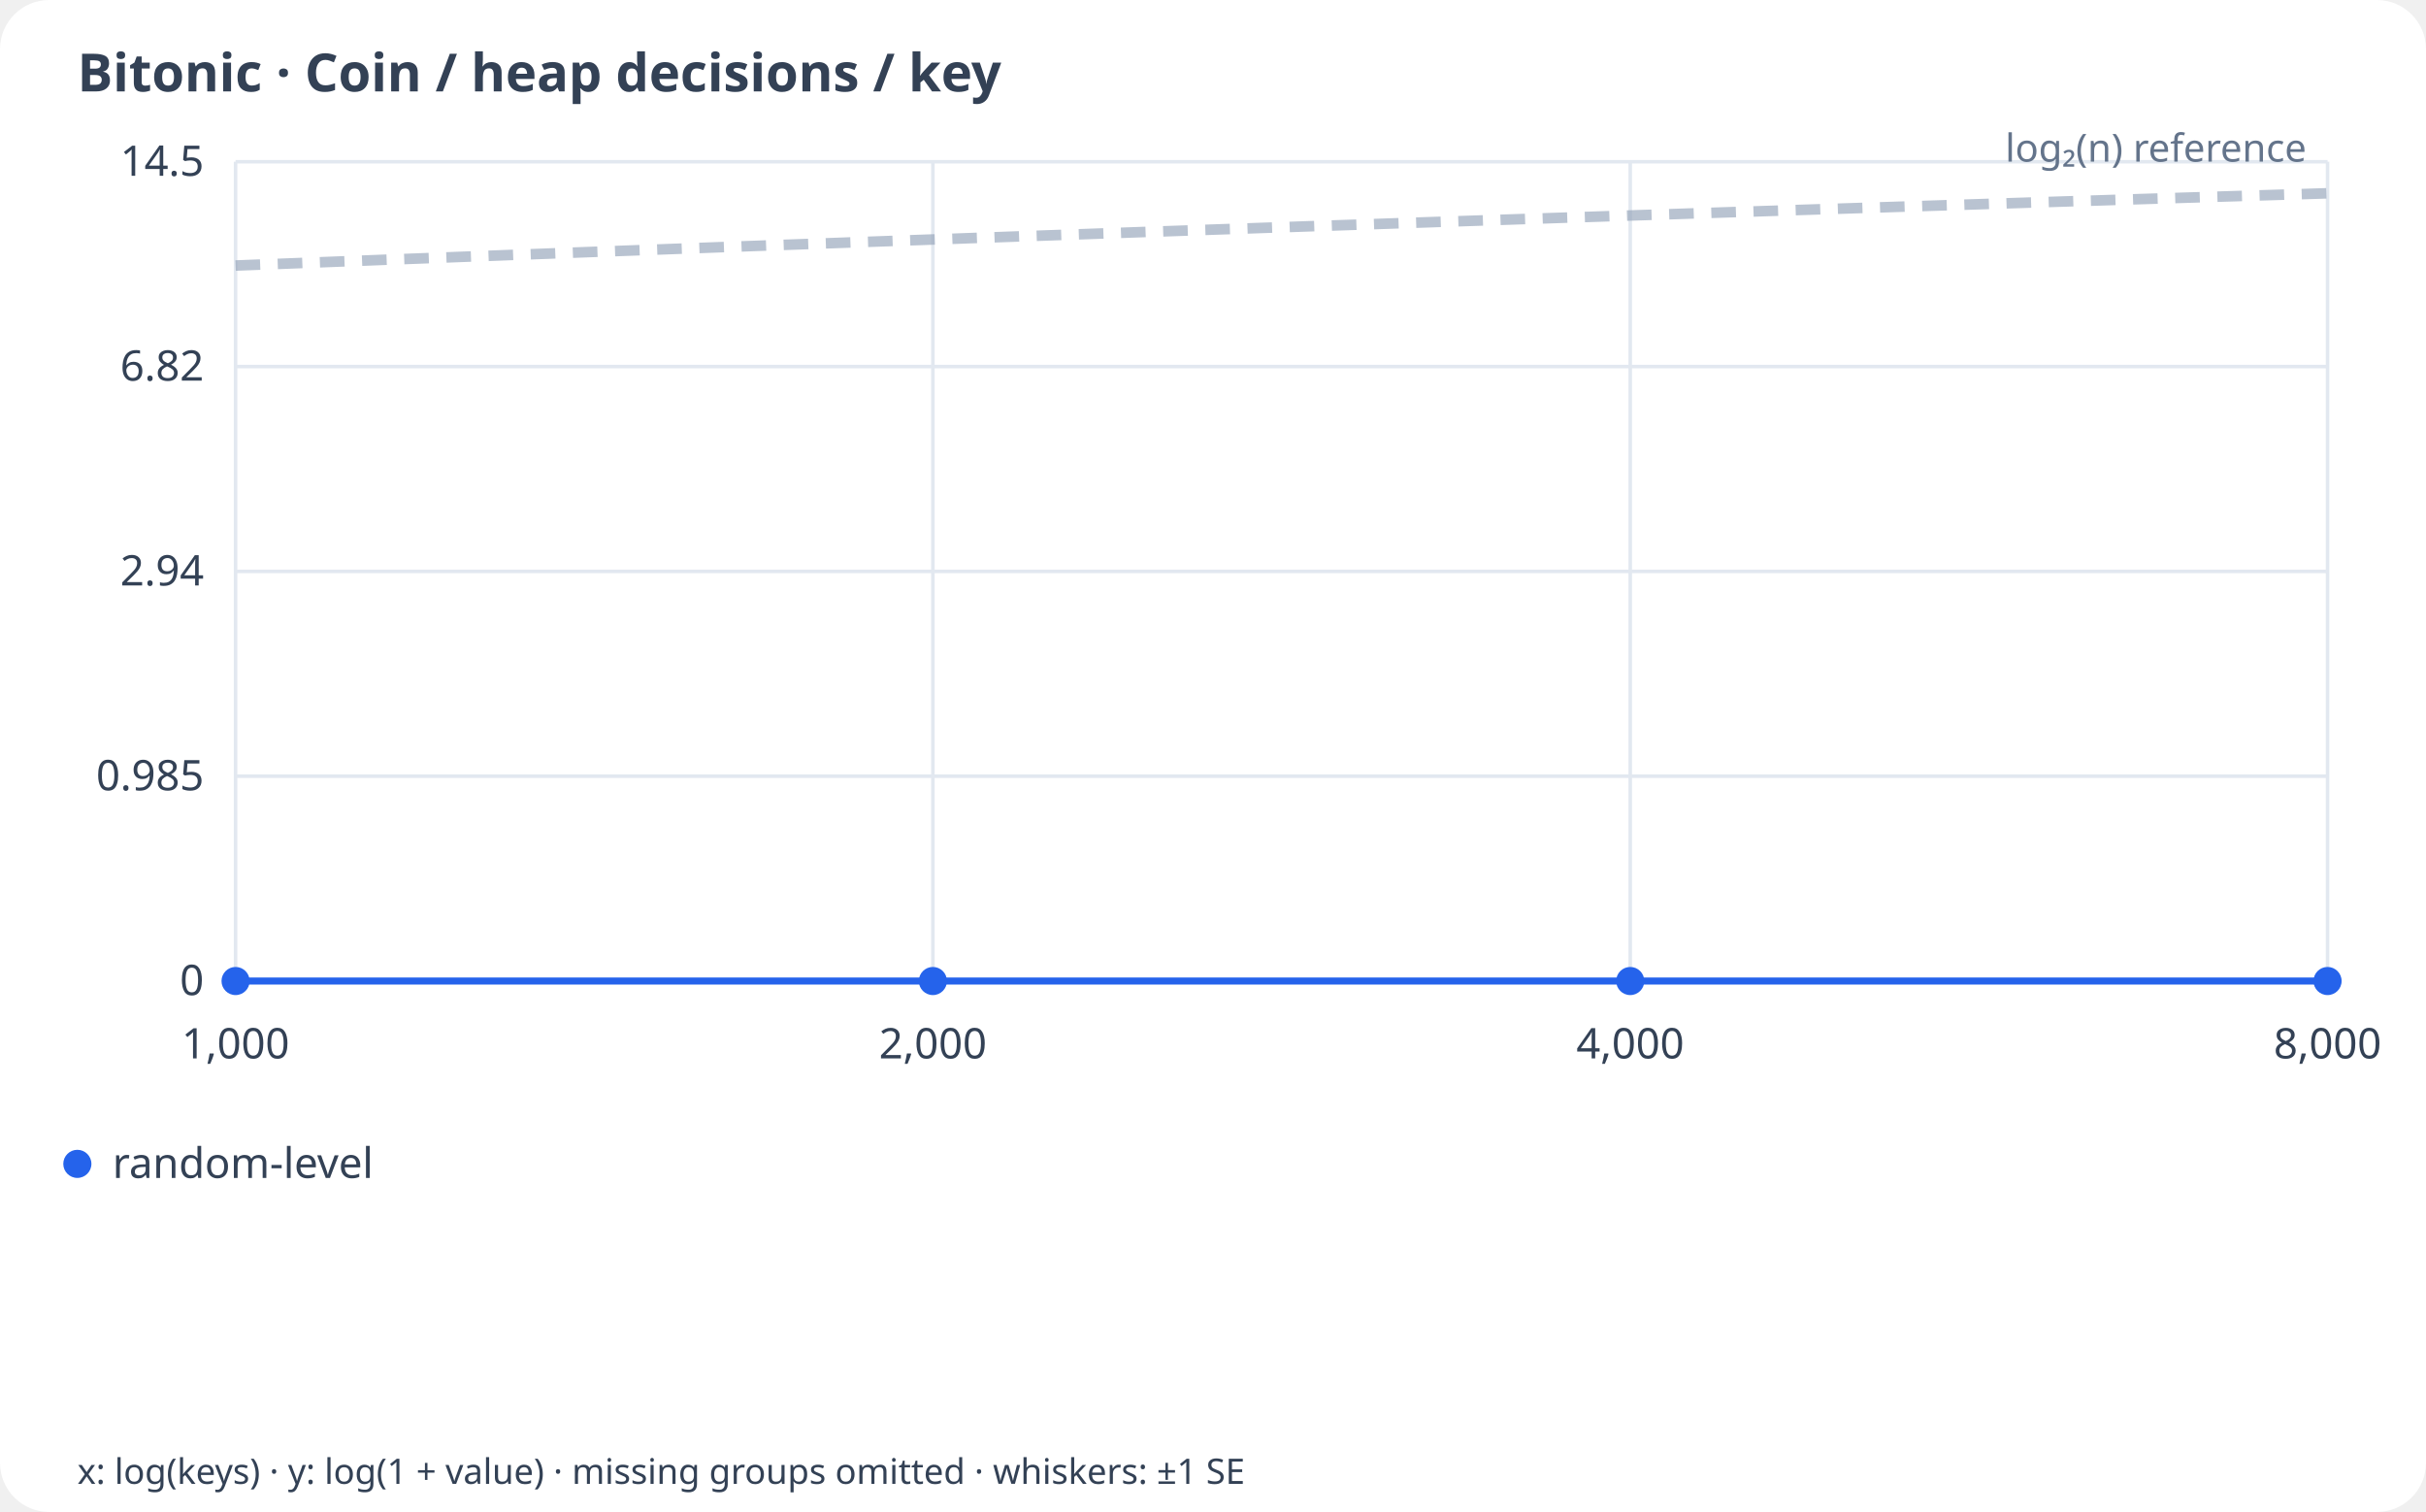
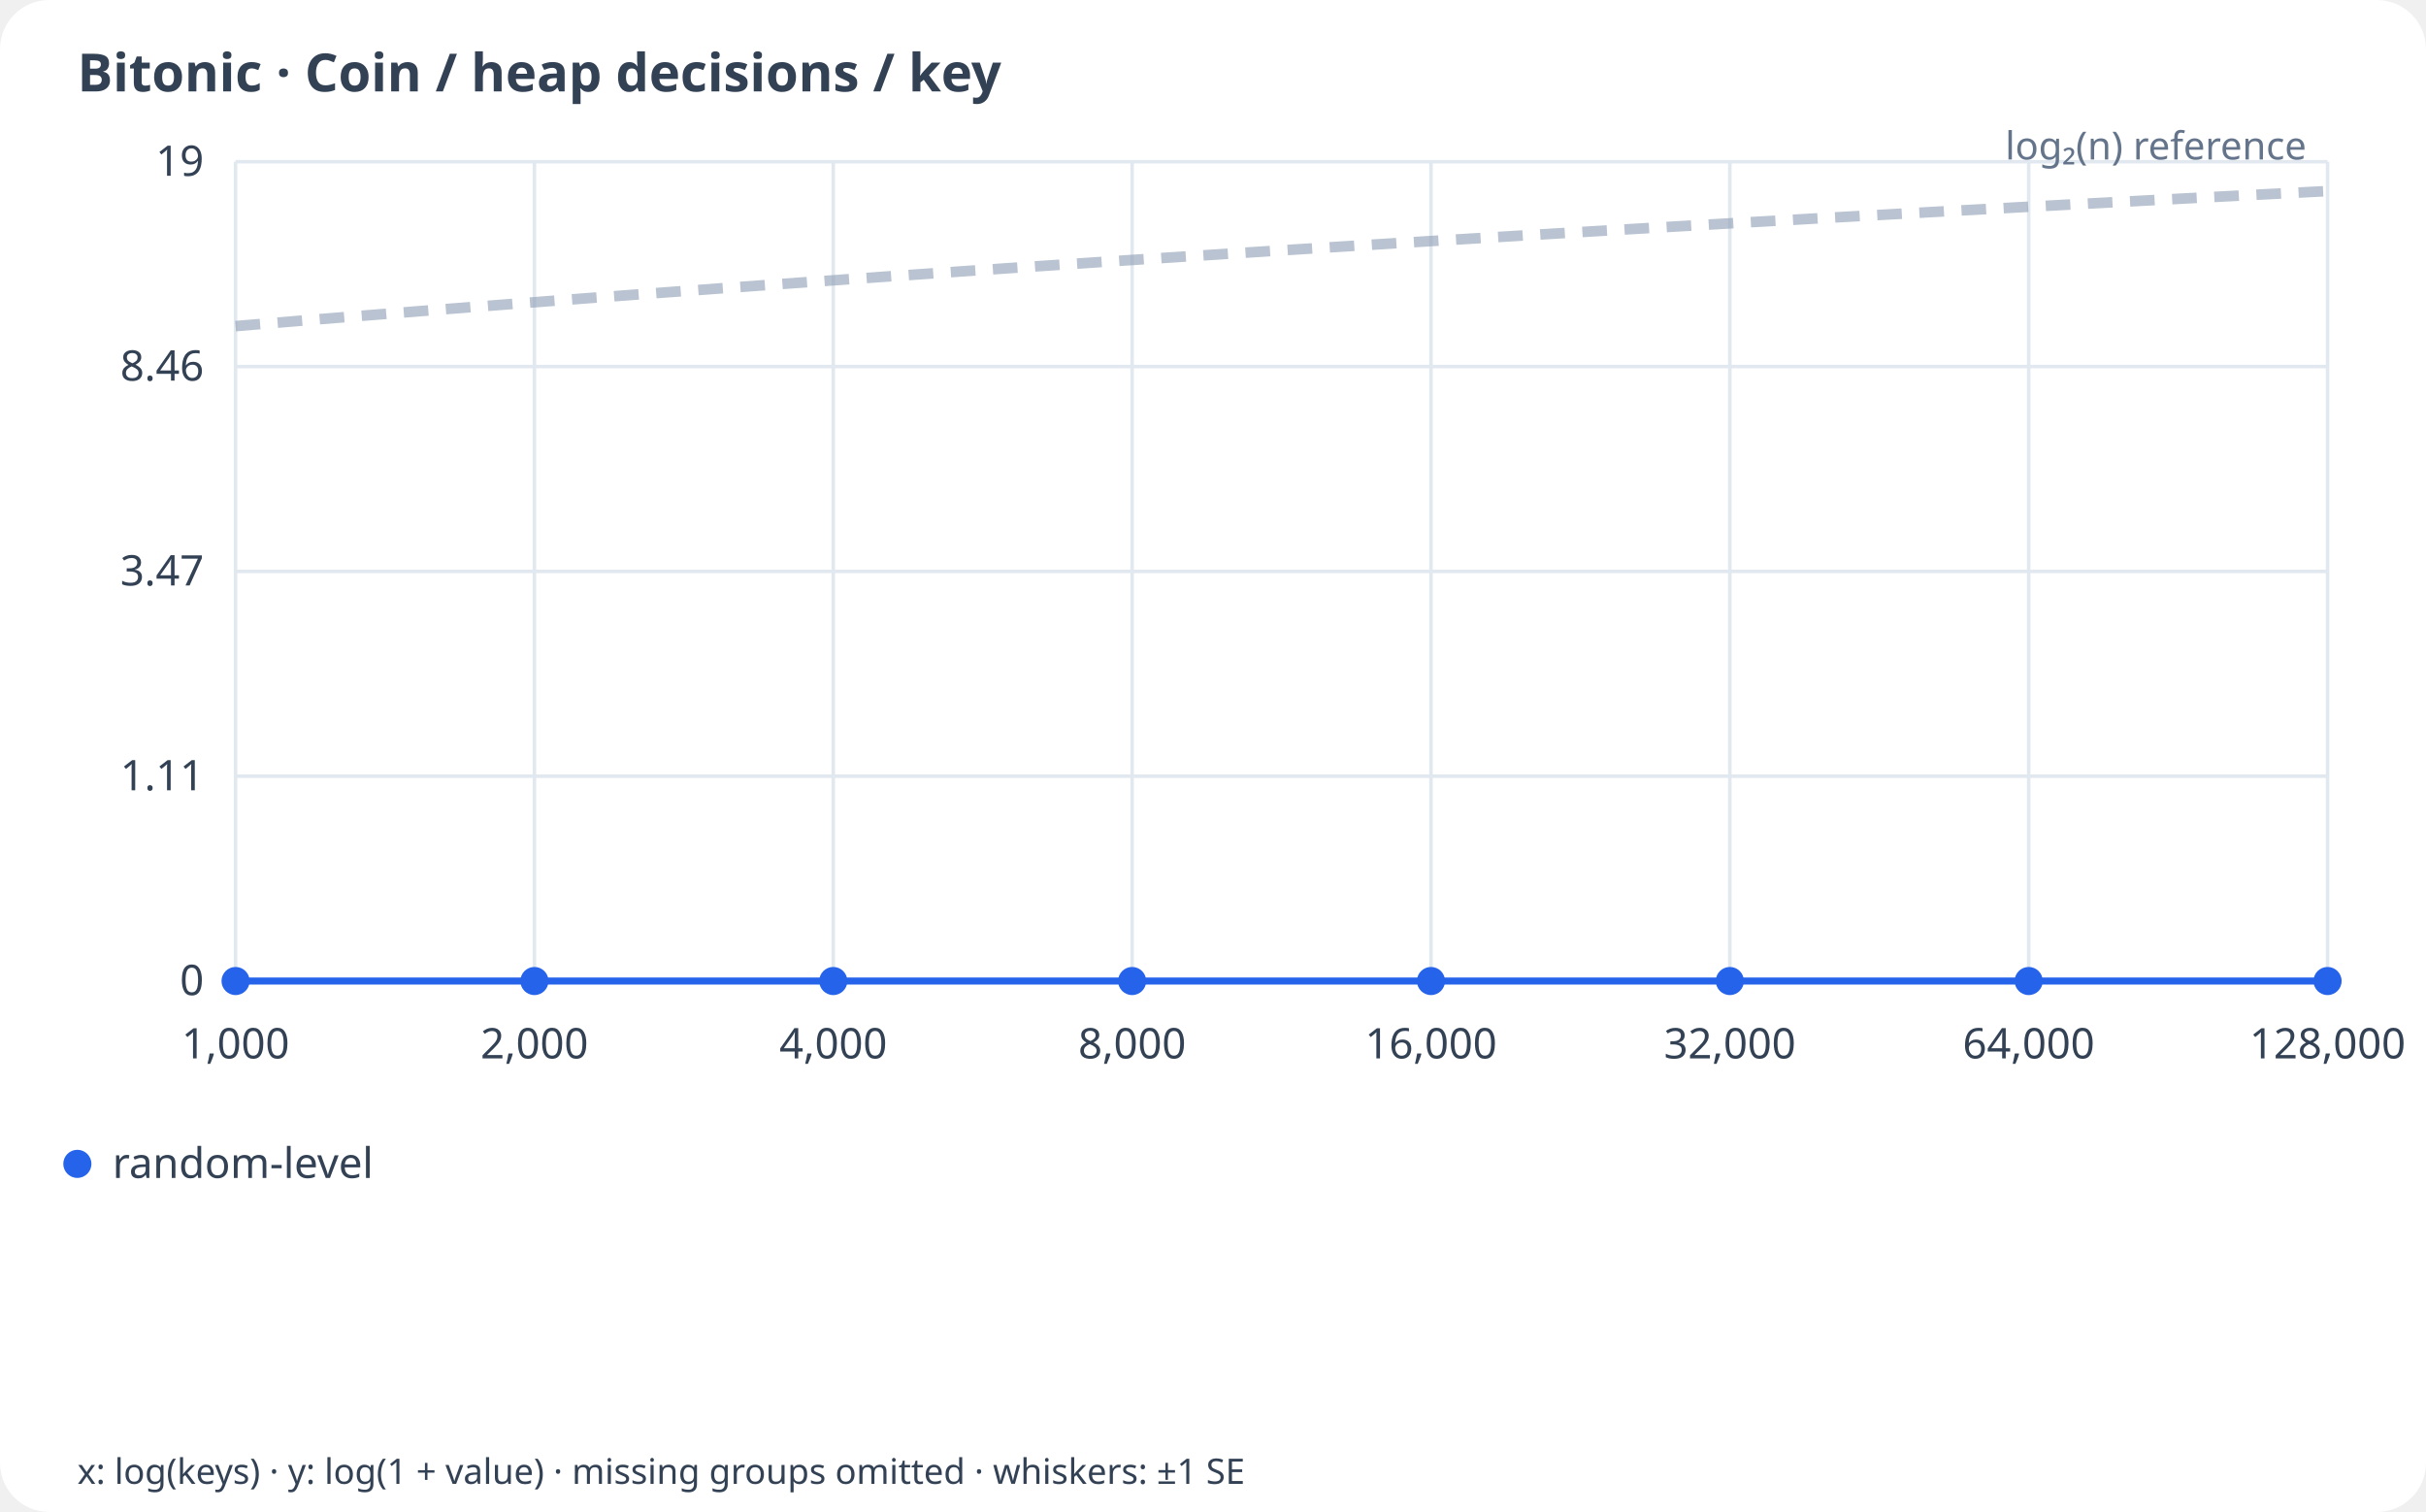
<svg xmlns="http://www.w3.org/2000/svg" viewBox="0 0 690 430" role="img" aria-labelledby="title desc">
  <style>text{font:12px system-ui,sans-serif;fill:#334155}.grid{stroke:#e2e8f0}path,line{vector-effect:non-scaling-stroke}</style>
  <rect width="690" height="430" rx="14" fill="white" />
  <text x="22" y="26" style="font-size:15px;font-weight:650">Bitonic · Coin / heap decisions / key</text>
  <line class="grid" x1="67" x2="662" y1="279.00" y2="279.00" />
  <text x="58" y="283.00" text-anchor="end">0</text>
  <line class="grid" x1="67" x2="662" y1="220.75" y2="220.75" />
-   <text x="58" y="224.75" text-anchor="end">0.985</text>
+   <text x="58" y="224.75" text-anchor="end">1.11</text>
  <line class="grid" x1="67" x2="662" y1="162.50" y2="162.50" />
-   <text x="58" y="166.50" text-anchor="end">2.94</text>
+   <text x="58" y="166.50" text-anchor="end">3.47</text>
  <line class="grid" x1="67" x2="662" y1="104.25" y2="104.25" />
-   <text x="58" y="108.25" text-anchor="end">6.82</text>
+   <text x="58" y="108.25" text-anchor="end">8.46</text>
  <line class="grid" x1="67" x2="662" y1="46.00" y2="46.00" />
-   <text x="58" y="50.00" text-anchor="end">14.5</text>
+   <text x="58" y="50.00" text-anchor="end">19</text>
  <line class="grid" x1="67.00" x2="67.00" y1="46" y2="279" />
  <text x="67.00" y="301" text-anchor="middle">1,000</text>
-   <line class="grid" x1="265.33" x2="265.33" y1="46" y2="279" />
-   <text x="265.33" y="301" text-anchor="middle">2,000</text>
-   <line class="grid" x1="463.67" x2="463.67" y1="46" y2="279" />
-   <text x="463.67" y="301" text-anchor="middle">4,000</text>
+   <line class="grid" x1="152.00" x2="152.00" y1="46" y2="279" />
+   <text x="152.00" y="301" text-anchor="middle">2,000</text>
+   <line class="grid" x1="237.00" x2="237.00" y1="46" y2="279" />
+   <text x="237.00" y="301" text-anchor="middle">4,000</text>
+   <line class="grid" x1="322.00" x2="322.00" y1="46" y2="279" />
+   <text x="322.00" y="301" text-anchor="middle">8,000</text>
+   <line class="grid" x1="407.00" x2="407.00" y1="46" y2="279" />
+   <text x="407.00" y="301" text-anchor="middle">16,000</text>
+   <line class="grid" x1="492.00" x2="492.00" y1="46" y2="279" />
+   <text x="492.00" y="301" text-anchor="middle">32,000</text>
+   <line class="grid" x1="577.00" x2="577.00" y1="46" y2="279" />
+   <text x="577.00" y="301" text-anchor="middle">64,000</text>
  <line class="grid" x1="662.00" x2="662.00" y1="46" y2="279" />
-   <text x="662.00" y="301" text-anchor="middle">8,000</text>
-   <path class="log-reference" d="M67.00,75.52 L72.95,75.29 L78.90,75.06 L84.85,74.83 L90.80,74.60 L96.75,74.37 L102.70,74.14 L108.65,73.91 L114.60,73.68 L120.55,73.46 L126.50,73.23 L132.45,73.00 L138.40,72.78 L144.35,72.55 L150.30,72.33 L156.25,72.11 L162.20,71.88 L168.15,71.66 L174.10,71.44 L180.05,71.22 L186.00,71.00 L191.95,70.78 L197.90,70.56 L203.85,70.34 L209.80,70.12 L215.75,69.90 L221.70,69.68 L227.65,69.47 L233.60,69.25 L239.55,69.04 L245.50,68.82 L251.45,68.61 L257.40,68.39 L263.35,68.18 L269.30,67.97 L275.25,67.75 L281.20,67.54 L287.15,67.33 L293.10,67.12 L299.05,66.91 L305.00,66.70 L310.95,66.49 L316.90,66.28 L322.85,66.07 L328.80,65.86 L334.75,65.66 L340.70,65.45 L346.65,65.24 L352.60,65.04 L358.55,64.83 L364.50,64.63 L370.45,64.42 L376.40,64.22 L382.35,64.02 L388.30,63.82 L394.25,63.61 L400.20,63.41 L406.15,63.21 L412.10,63.01 L418.05,62.81 L424.00,62.61 L429.95,62.41 L435.90,62.21 L441.85,62.01 L447.80,61.81 L453.75,61.62 L459.70,61.42 L465.65,61.22 L471.60,61.03 L477.55,60.83 L483.50,60.63 L489.45,60.44 L495.40,60.25 L501.35,60.05 L507.30,59.86 L513.25,59.66 L519.20,59.47 L525.15,59.28 L531.10,59.09 L537.05,58.90 L543.00,58.71 L548.95,58.52 L554.90,58.33 L560.85,58.14 L566.80,57.95 L572.75,57.76 L578.70,57.57 L584.65,57.38 L590.60,57.19 L596.55,57.01 L602.50,56.82 L608.45,56.63 L614.40,56.45 L620.35,56.26 L626.30,56.08 L632.25,55.89 L638.20,55.71 L644.15,55.52 L650.10,55.34 L656.05,55.16 L662.00,54.97" stroke="#94a3b8" stroke-width="3" stroke-dasharray="7 5" opacity="0.65" fill="none" />
-   <text x="656" y="45.97" text-anchor="end" style="fill:#64748b;font-size:11px">log₂(n) reference</text>
+   <text x="662.00" y="301" text-anchor="middle">128,000</text>
+   <path class="log-reference" d="M67.00,92.75 L72.95,92.25 L78.90,91.76 L84.85,91.27 L90.80,90.78 L96.75,90.30 L102.70,89.82 L108.65,89.35 L114.60,88.87 L120.55,88.40 L126.50,87.93 L132.45,87.47 L138.40,87.01 L144.35,86.55 L150.30,86.09 L156.25,85.63 L162.20,85.18 L168.15,84.73 L174.10,84.29 L180.05,83.84 L186.00,83.40 L191.95,82.96 L197.90,82.53 L203.85,82.09 L209.80,81.66 L215.75,81.23 L221.70,80.80 L227.65,80.38 L233.60,79.96 L239.55,79.54 L245.50,79.12 L251.45,78.70 L257.40,78.29 L263.35,77.88 L269.30,77.47 L275.25,77.06 L281.20,76.66 L287.15,76.25 L293.10,75.85 L299.05,75.46 L305.00,75.06 L310.95,74.66 L316.90,74.27 L322.85,73.88 L328.80,73.49 L334.75,73.11 L340.70,72.72 L346.65,72.34 L352.60,71.96 L358.55,71.58 L364.50,71.20 L370.45,70.83 L376.40,70.45 L382.35,70.08 L388.30,69.71 L394.25,69.34 L400.20,68.98 L406.15,68.61 L412.10,68.25 L418.05,67.89 L424.00,67.53 L429.95,67.17 L435.90,66.81 L441.85,66.46 L447.80,66.10 L453.75,65.75 L459.70,65.40 L465.65,65.05 L471.60,64.71 L477.55,64.36 L483.50,64.02 L489.45,63.67 L495.40,63.33 L501.35,62.99 L507.30,62.66 L513.25,62.32 L519.20,61.98 L525.15,61.65 L531.10,61.32 L537.05,60.99 L543.00,60.66 L548.95,60.33 L554.90,60.00 L560.85,59.68 L566.80,59.36 L572.75,59.03 L578.70,58.71 L584.65,58.39 L590.60,58.07 L596.55,57.76 L602.50,57.44 L608.45,57.13 L614.40,56.81 L620.35,56.50 L626.30,56.19 L632.25,55.88 L638.20,55.57 L644.15,55.26 L650.10,54.96 L656.05,54.65 L662.00,54.35" stroke="#94a3b8" stroke-width="3" stroke-dasharray="7 5" opacity="0.65" fill="none" />
+   <text x="656" y="45.35" text-anchor="end" style="fill:#64748b;font-size:11px">log₂(n) reference</text>
  <path d="M67.00,279.00V279.00 M64.00,279.00h6 M64.00,279.00h6" stroke="#2563eb" fill="none" />
  <circle cx="67.00" cy="279.00" r="4" fill="#2563eb" />
-   <path d="M67.00,279.00 L265.33,279.00" stroke="#2563eb" stroke-width="2" fill="none" />
-   <path d="M265.33,279.00V279.00 M262.33,279.00h6 M262.33,279.00h6" stroke="#2563eb" fill="none" />
-   <circle cx="265.33" cy="279.00" r="4" fill="#2563eb" />
-   <path d="M265.33,279.00 L463.67,279.00" stroke="#2563eb" stroke-width="2" fill="none" />
-   <path d="M463.67,279.00V279.00 M460.67,279.00h6 M460.67,279.00h6" stroke="#2563eb" fill="none" />
-   <circle cx="463.67" cy="279.00" r="4" fill="#2563eb" />
-   <path d="M463.67,279.00 L662.00,279.00" stroke="#2563eb" stroke-width="2" fill="none" />
+   <path d="M67.00,279.00 L152.00,279.00" stroke="#2563eb" stroke-width="2" fill="none" />
+   <path d="M152.00,279.00V279.00 M149.00,279.00h6 M149.00,279.00h6" stroke="#2563eb" fill="none" />
+   <circle cx="152.00" cy="279.00" r="4" fill="#2563eb" />
+   <path d="M152.00,279.00 L237.00,279.00" stroke="#2563eb" stroke-width="2" fill="none" />
+   <path d="M237.00,279.00V279.00 M234.00,279.00h6 M234.00,279.00h6" stroke="#2563eb" fill="none" />
+   <circle cx="237.00" cy="279.00" r="4" fill="#2563eb" />
+   <path d="M237.00,279.00 L322.00,279.00" stroke="#2563eb" stroke-width="2" fill="none" />
+   <path d="M322.00,279.00V279.00 M319.00,279.00h6 M319.00,279.00h6" stroke="#2563eb" fill="none" />
+   <circle cx="322.00" cy="279.00" r="4" fill="#2563eb" />
+   <path d="M322.00,279.00 L407.00,279.00" stroke="#2563eb" stroke-width="2" fill="none" />
+   <path d="M407.00,279.00V279.00 M404.00,279.00h6 M404.00,279.00h6" stroke="#2563eb" fill="none" />
+   <circle cx="407.00" cy="279.00" r="4" fill="#2563eb" />
+   <path d="M407.00,279.00 L492.00,279.00" stroke="#2563eb" stroke-width="2" fill="none" />
+   <path d="M492.00,279.00V279.00 M489.00,279.00h6 M489.00,279.00h6" stroke="#2563eb" fill="none" />
+   <circle cx="492.00" cy="279.00" r="4" fill="#2563eb" />
+   <path d="M492.00,279.00 L577.00,279.00" stroke="#2563eb" stroke-width="2" fill="none" />
+   <path d="M577.00,279.00V279.00 M574.00,279.00h6 M574.00,279.00h6" stroke="#2563eb" fill="none" />
+   <circle cx="577.00" cy="279.00" r="4" fill="#2563eb" />
+   <path d="M577.00,279.00 L662.00,279.00" stroke="#2563eb" stroke-width="2" fill="none" />
  <path d="M662.00,279.00V279.00 M659.00,279.00h6 M659.00,279.00h6" stroke="#2563eb" fill="none" />
  <circle cx="662.00" cy="279.00" r="4" fill="#2563eb" />
  <circle cx="22" cy="331" r="4" fill="#2563eb" />
  <text x="32" y="335">random-level</text>
  <text x="22" y="422" style="font-size:10px">x: log(keys) · y: log(1 + value) · missing groups omitted · whiskers: ±1 SE</text>
</svg>
